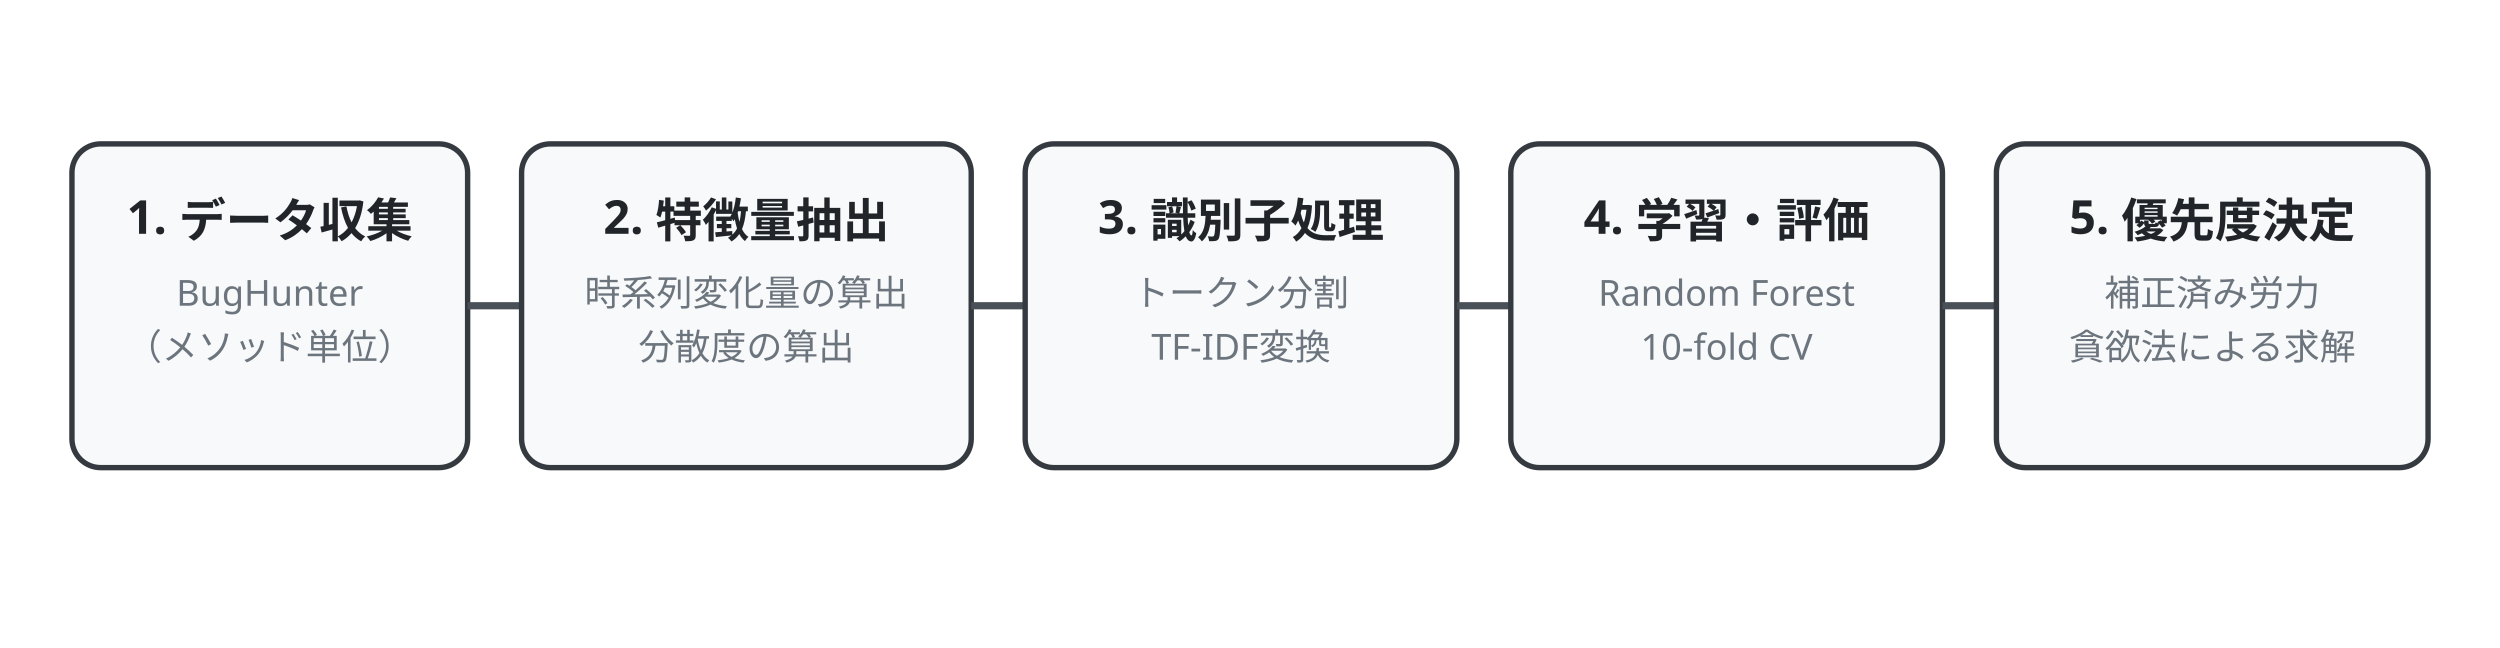
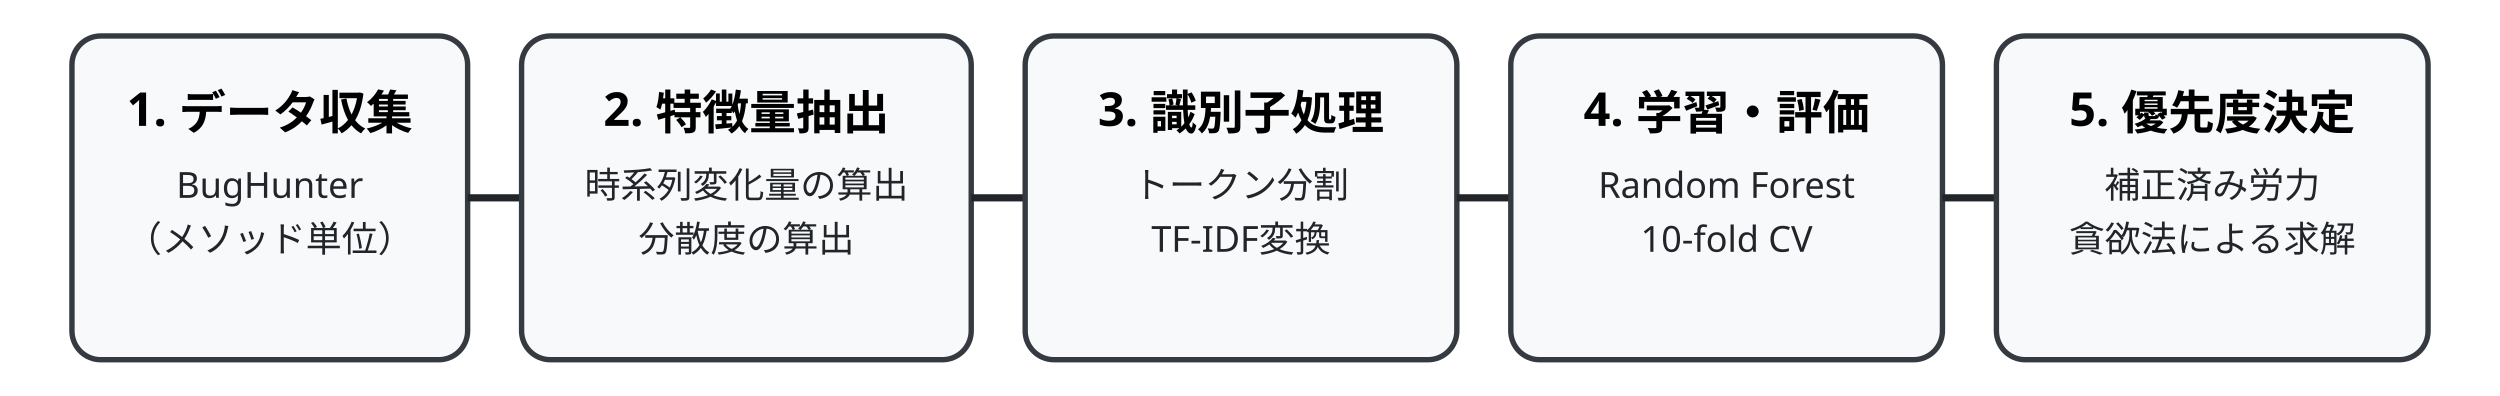
- <svg xmlns="http://www.w3.org/2000/svg" width="695" height="180">
+ <svg xmlns="http://www.w3.org/2000/svg" width="695" height="110" viewBox="0 0 695 110">
  <style>
    .node { fill: #f8f9fa; stroke: #343a40; stroke-width: 1.5; rx: 8; ry: 8; }
-     .label { font-family: 'Hiragino Kaku Gothic ProN', 'Meiryo', sans-serif; font-size: 13px; font-weight: bold; fill: #212529; }
-     .detail { font-family: 'Hiragino Kaku Gothic ProN', 'Meiryo', sans-serif; font-size: 10px; fill: #6c757d; }
-     .arrow { stroke: #495057; stroke-width: 2; fill: none; marker-end: url(#arrowhead); }
+     .label { font-family: 'Hiragino Kaku Gothic ProN', 'Meiryo', sans-serif; font-size: 13px; font-weight: bold; fill: #000000; }
+     .detail { font-family: 'Hiragino Kaku Gothic ProN', 'Meiryo', sans-serif; font-size: 10px; fill: #212529; }
+     .arrow { stroke: #212529; stroke-width: 2; fill: none; marker-end: url(#arrowhead); }
  </style>
  <defs>
    <marker id="arrowhead" markerWidth="10" markerHeight="7" refX="0" refY="3.5" orient="auto">
-       <polygon points="0 0, 10 3.5, 0 7" fill="#495057" />
+       <polygon points="0 0, 10 3.5, 0 7" fill="#212529" />
    </marker>
  </defs>
-   <rect x="20" y="40" width="110" height="90" class="node" />
-   <text x="75" y="65" text-anchor="middle" class="label">1. データ収集</text>
-   <text x="75" y="85" text-anchor="middle" class="detail">BugHunter</text>
-   <text x="75" y="100" text-anchor="middle" class="detail">（メソッド単位）</text>
-   <line x1="130" y1="85" x2="145" y2="85" class="arrow" />
-   <rect x="145" y="40" width="125" height="90" class="node" />
-   <text x="207.5" y="65" text-anchor="middle" class="label">2. 特徴量抽出</text>
-   <text x="207.5" y="85" text-anchor="middle" class="detail">時系列変化量の算出</text>
-   <text x="207.5" y="100" text-anchor="middle" class="detail">分散度の算出</text>
-   <line x1="270" y1="85" x2="285" y2="85" class="arrow" />
-   <rect x="285" y="40" width="120" height="90" class="node" />
-   <text x="345" y="65" text-anchor="middle" class="label">3. 識別子処理</text>
-   <text x="345" y="85" text-anchor="middle" class="detail">トークン分割</text>
-   <text x="345" y="100" text-anchor="middle" class="detail">TF-IDF変換</text>
-   <line x1="405" y1="85" x2="420" y2="85" class="arrow" />
-   <rect x="420" y="40" width="120" height="90" class="node" />
-   <text x="480" y="65" text-anchor="middle" class="label">4. 学習・評価</text>
-   <text x="480" y="85" text-anchor="middle" class="detail">Random Forest</text>
-   <text x="480" y="100" text-anchor="middle" class="detail">10-fold CV</text>
-   <line x1="540" y1="85" x2="555" y2="85" class="arrow" />
-   <rect x="555" y="40" width="120" height="90" class="node" />
-   <text x="615" y="65" text-anchor="middle" class="label">5. 優先度決定</text>
-   <text x="615" y="85" text-anchor="middle" class="detail">補正済み労力</text>
-   <text x="615" y="100" text-anchor="middle" class="detail">貪欲法による求解</text>
+   <rect x="20" y="10" width="110" height="90" class="node" />
+   <text x="75" y="35" text-anchor="middle" class="label">1. データ収集</text>
+   <text x="75" y="55" text-anchor="middle" class="detail">BugHunter</text>
+   <text x="75" y="70" text-anchor="middle" class="detail">（メソッド単位）</text>
+   <line x1="130" y1="55" x2="145" y2="55" class="arrow" />
+   <rect x="145" y="10" width="125" height="90" class="node" />
+   <text x="207.5" y="35" text-anchor="middle" class="label">2. 特徴量抽出</text>
+   <text x="207.5" y="55" text-anchor="middle" class="detail">時系列変化量の算出</text>
+   <text x="207.5" y="70" text-anchor="middle" class="detail">分散度の算出</text>
+   <line x1="270" y1="55" x2="285" y2="55" class="arrow" />
+   <rect x="285" y="10" width="120" height="90" class="node" />
+   <text x="345" y="35" text-anchor="middle" class="label">3. 識別子処理</text>
+   <text x="345" y="55" text-anchor="middle" class="detail">トークン分割</text>
+   <text x="345" y="70" text-anchor="middle" class="detail">TF-IDF変換</text>
+   <line x1="405" y1="55" x2="420" y2="55" class="arrow" />
+   <rect x="420" y="10" width="120" height="90" class="node" />
+   <text x="480" y="35" text-anchor="middle" class="label">4. 学習・評価</text>
+   <text x="480" y="55" text-anchor="middle" class="detail">Random Forest</text>
+   <text x="480" y="70" text-anchor="middle" class="detail">10-fold CV</text>
+   <line x1="540" y1="55" x2="555" y2="55" class="arrow" />
+   <rect x="555" y="10" width="120" height="90" class="node" />
+   <text x="615" y="35" text-anchor="middle" class="label">5. 優先度決定</text>
+   <text x="615" y="55" text-anchor="middle" class="detail">補正済み労力</text>
+   <text x="615" y="70" text-anchor="middle" class="detail">貪欲法による求解</text>
</svg>
